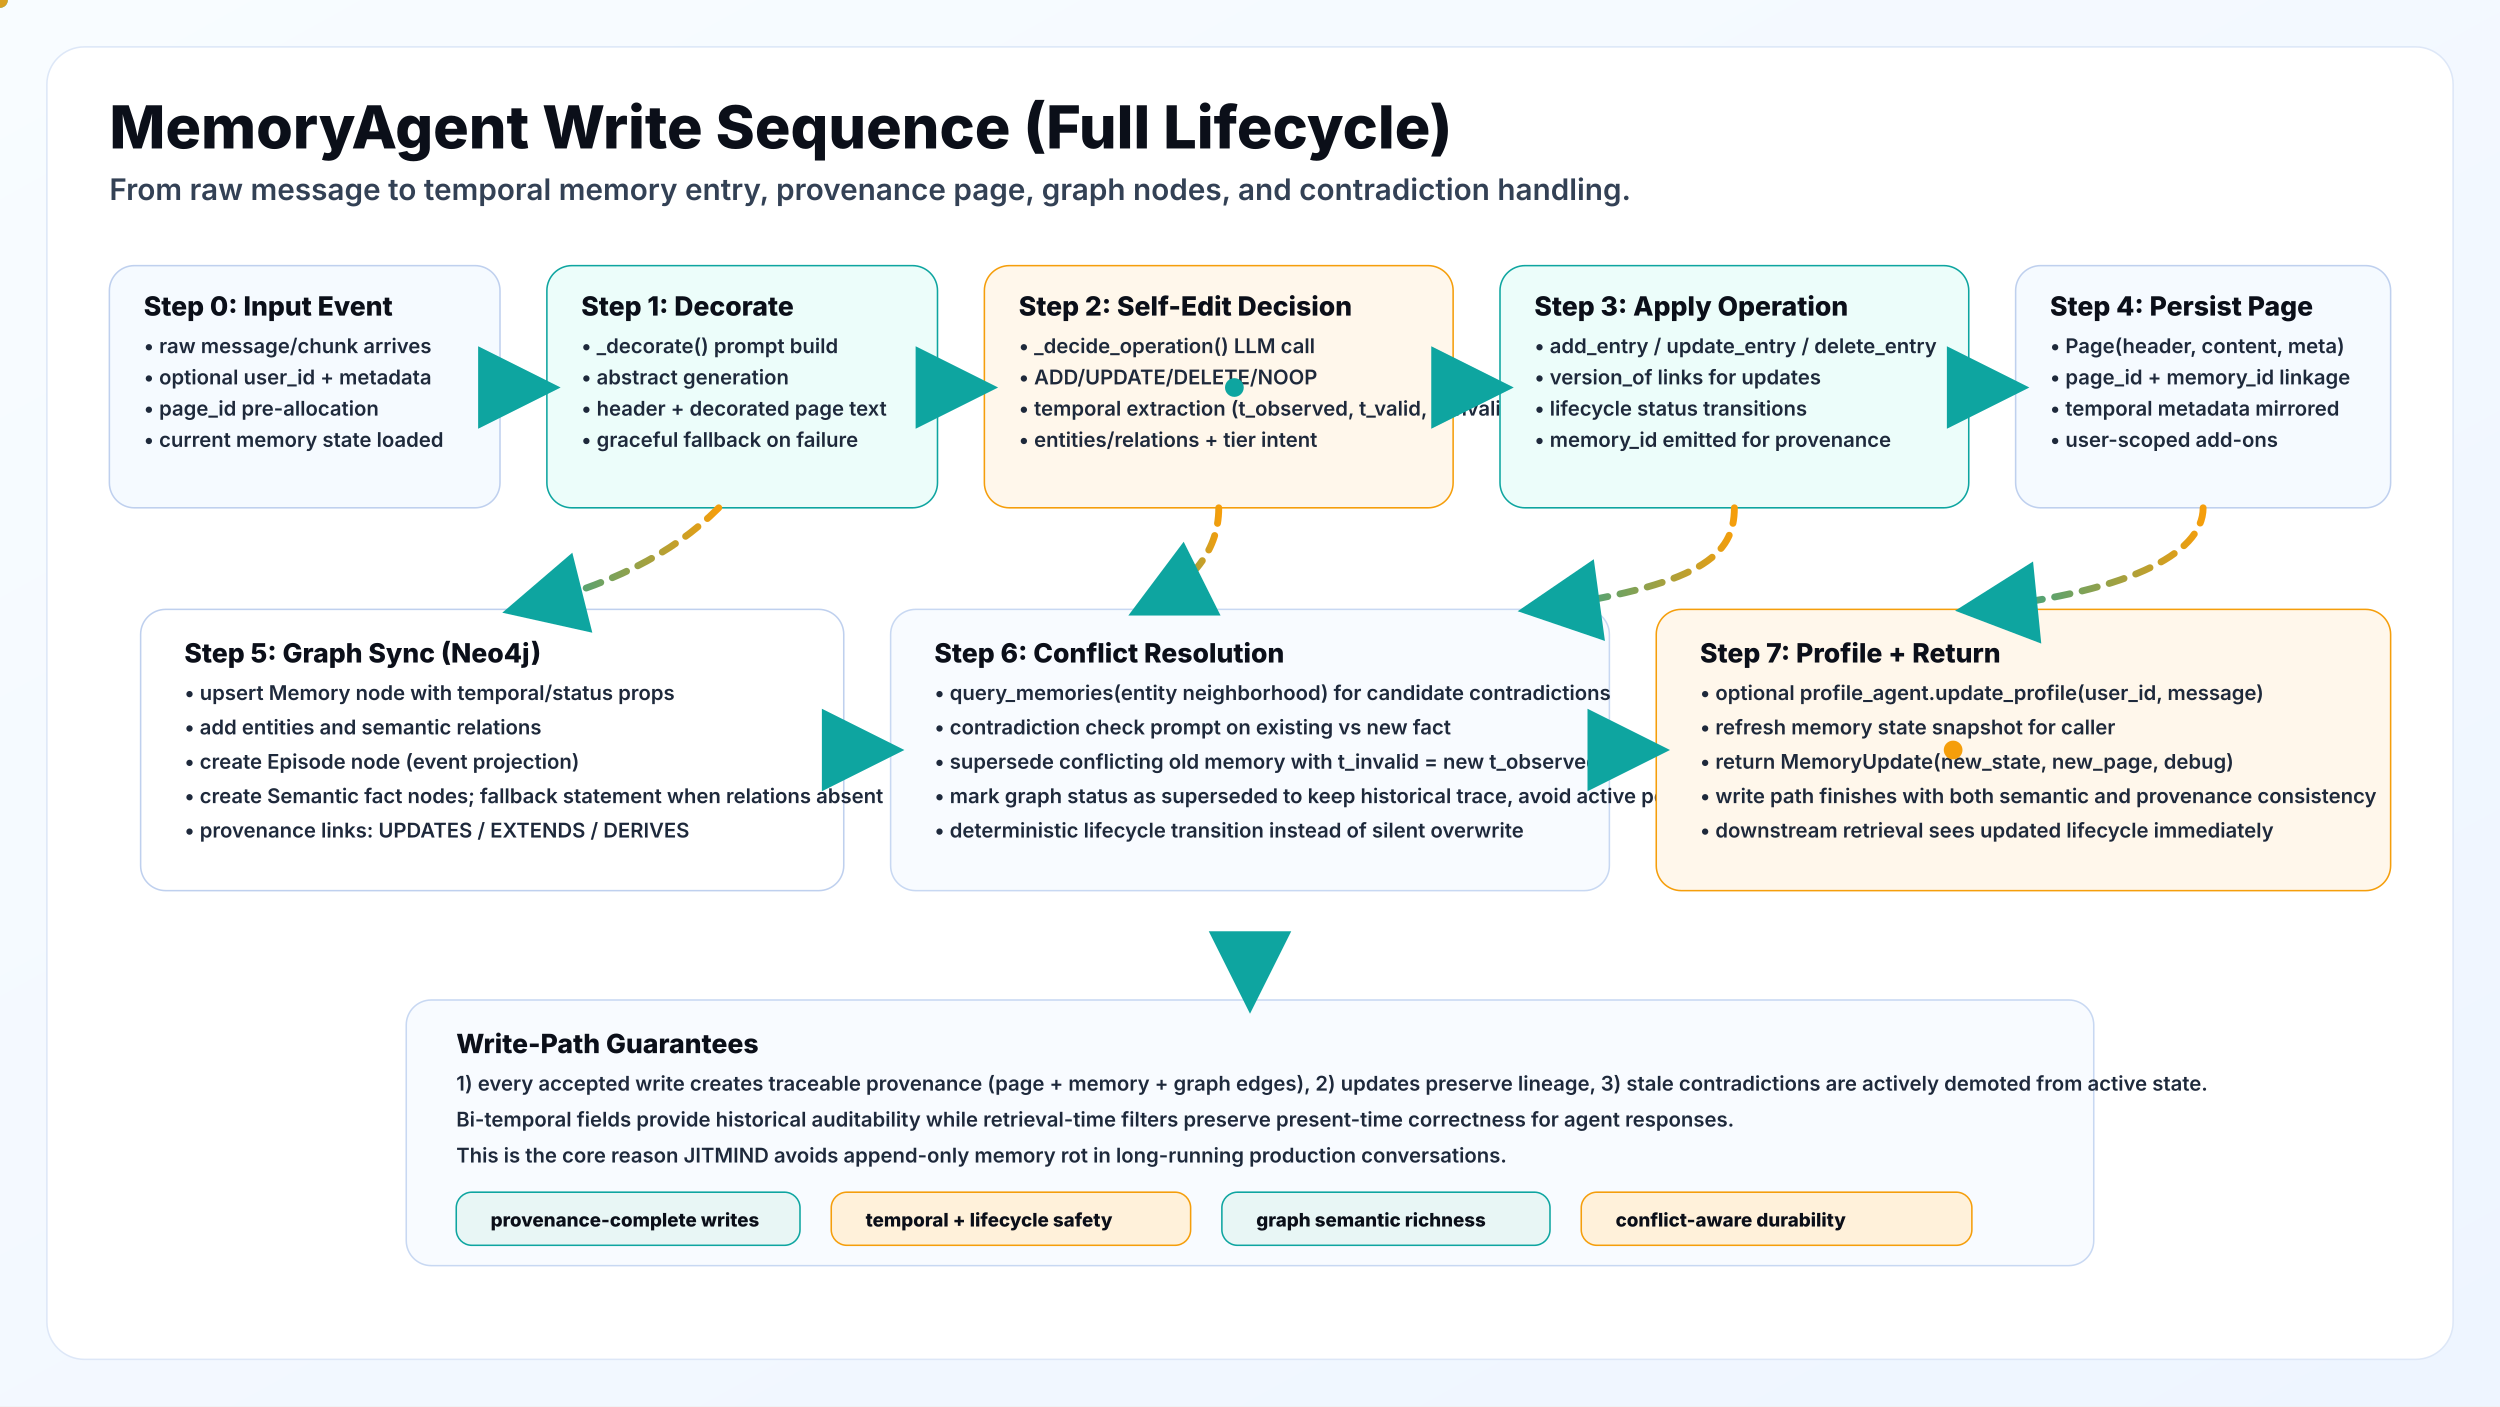
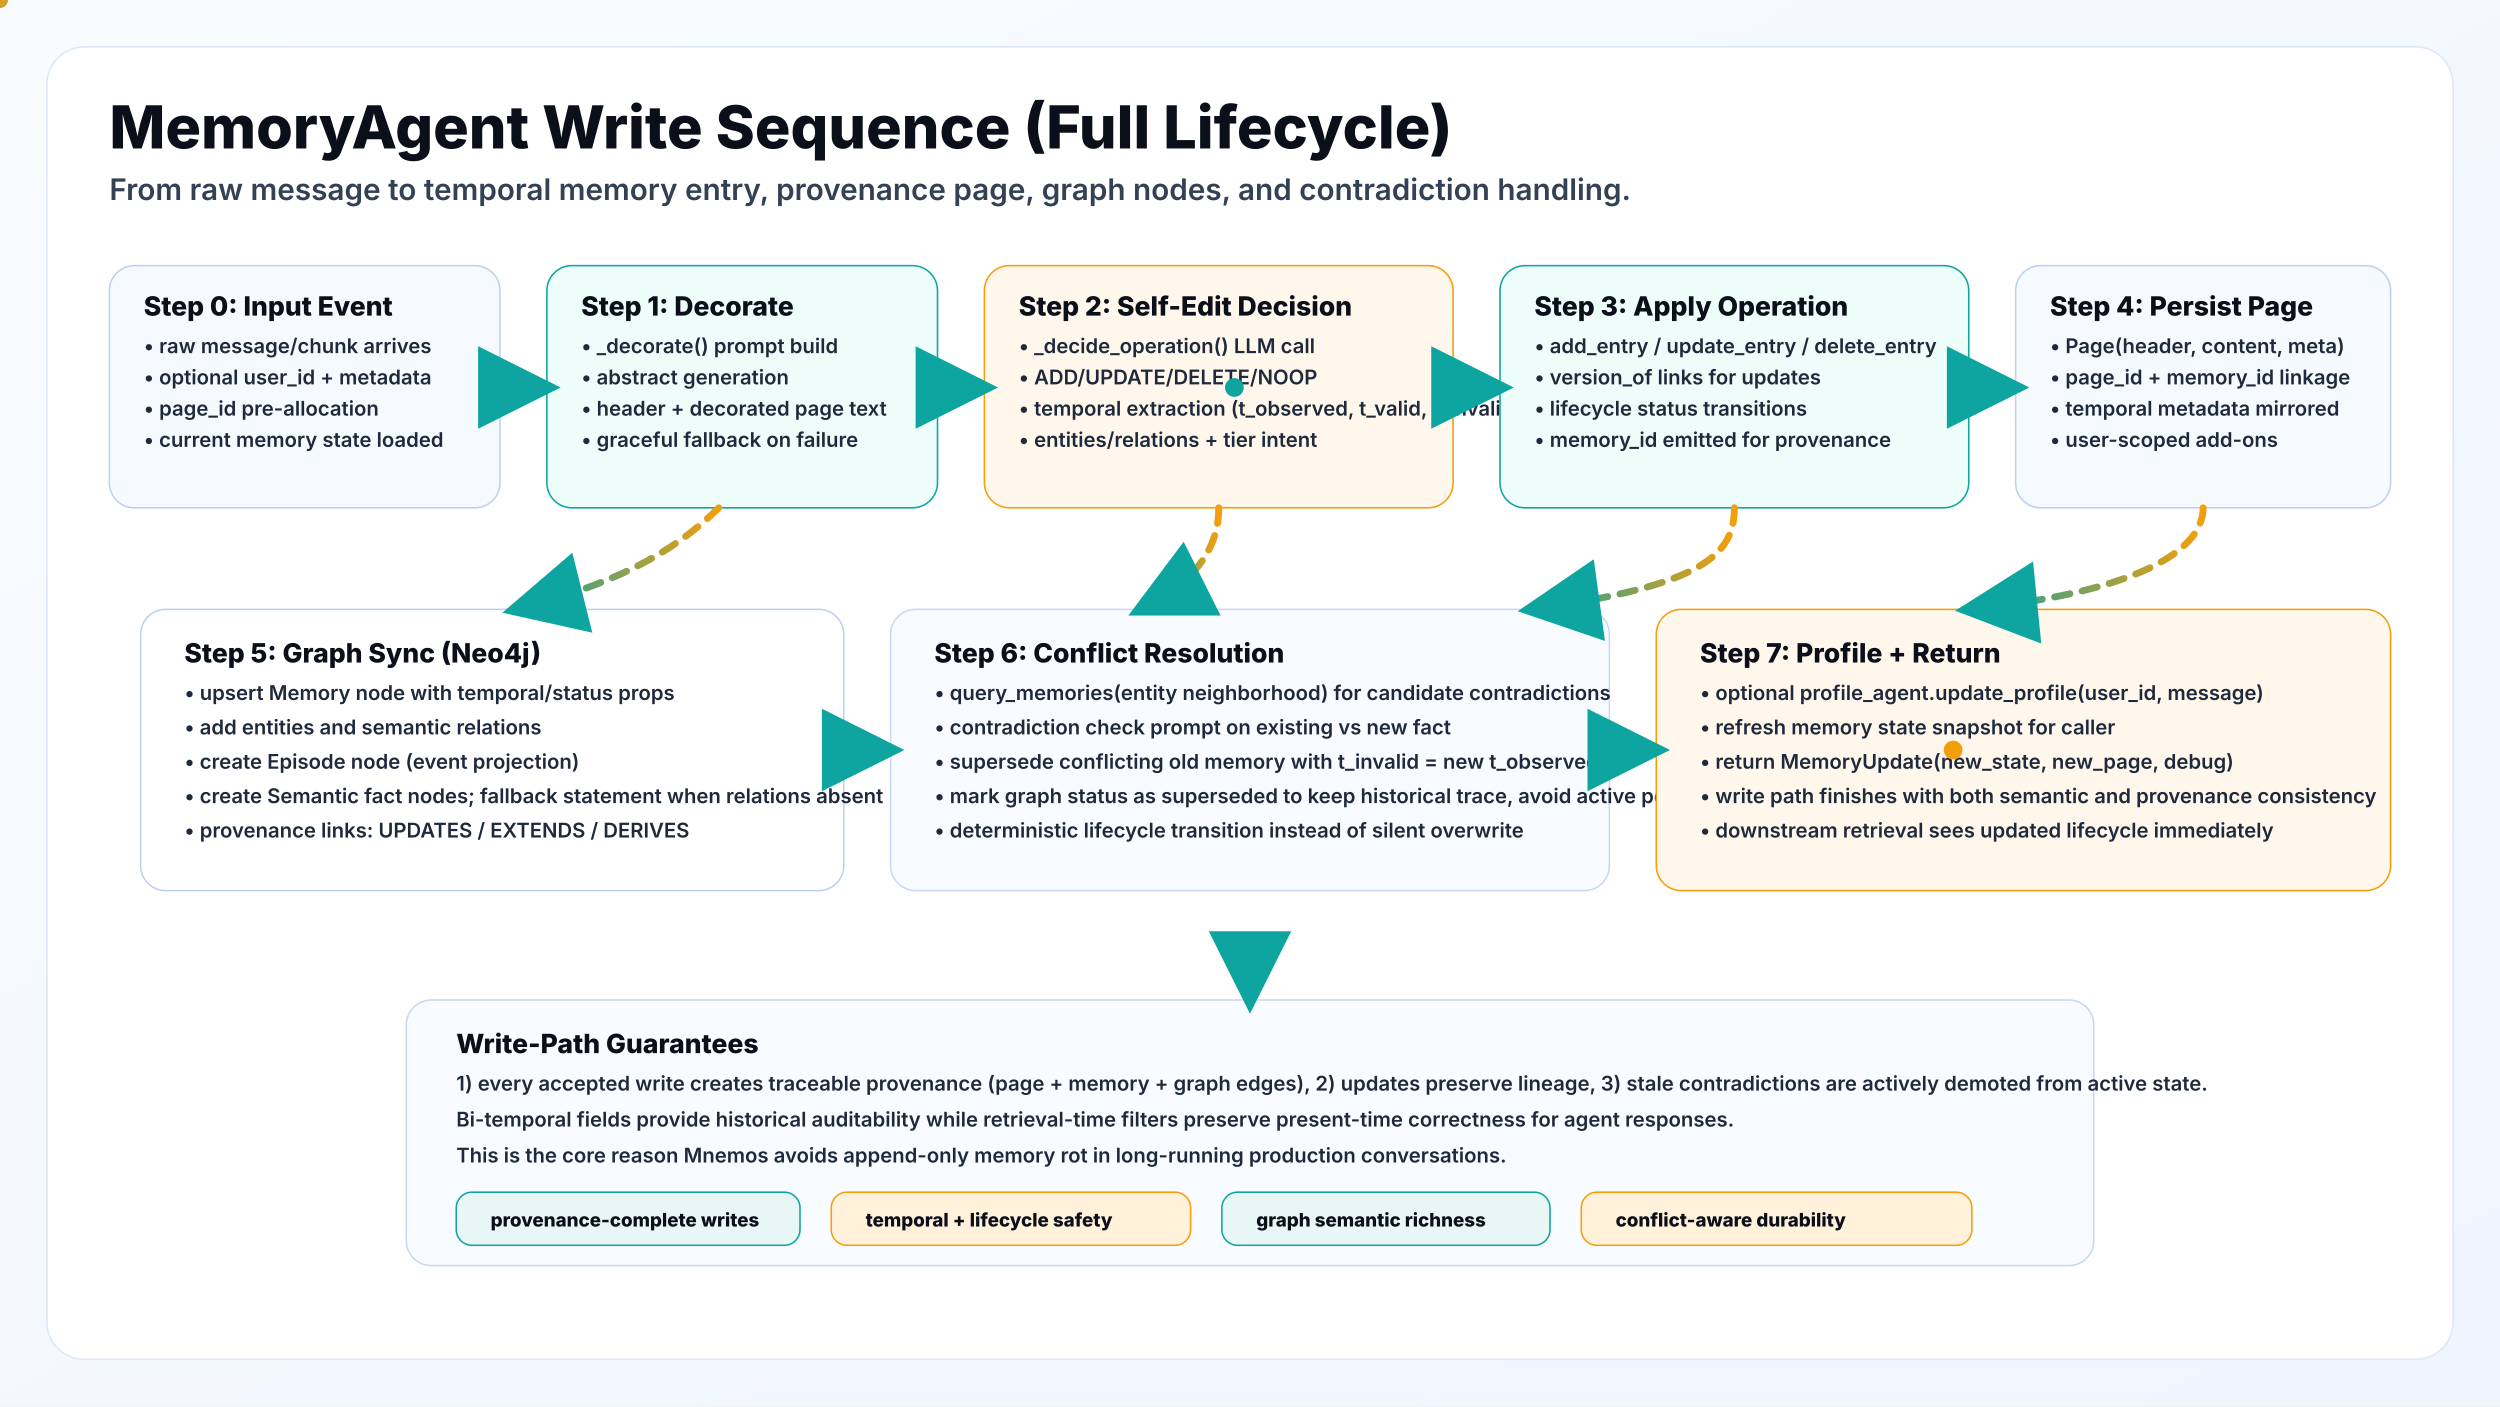
<svg xmlns="http://www.w3.org/2000/svg" width="1600" height="900" viewBox="0 0 1600 900" role="img" aria-labelledby="title desc">
  <defs>
    <linearGradient id="bg" x1="0" y1="0" x2="1" y2="1">
      <stop offset="0%" stop-color="#F8FCFF" />
      <stop offset="100%" stop-color="#EEF5FF" />
    </linearGradient>
    <linearGradient id="flow" x1="0" y1="0" x2="1" y2="0">
      <stop offset="0%" stop-color="#0EA5A0" />
      <stop offset="100%" stop-color="#F59E0B" />
    </linearGradient>
    <style>
      .title { font: 800 38px Inter, Segoe UI, Arial, sans-serif; fill: #0B0F19; }
      .sub { font: 600 19px Inter, Segoe UI, Arial, sans-serif; fill: #334155; }
      .h { font: 800 17px Inter, Segoe UI, Arial, sans-serif; fill: #0B0F19; }
      .p { font: 600 13px Inter, Segoe UI, Arial, sans-serif; fill: #1E293B; }
      .chip { font: 800 12px Inter, Segoe UI, Arial, sans-serif; fill: #0B0F19; }
      .edge { stroke: url(#flow); stroke-width: 4.4; fill: none; stroke-linecap: round; stroke-dasharray: 10 8; animation: dash 6.8s linear infinite; }
      .panel-a, .panel-b, .panel-c { transform-box: fill-box; transform-origin: center; }
      .panel-a { animation: floatA 6.0s ease-in-out infinite; }
      .panel-b { animation: floatB 7.0s ease-in-out infinite; }
      .panel-c { animation: floatC 8.1s ease-in-out infinite; }
      .scan { opacity: 0.25; animation: scanX 8.8s linear infinite; }
      .pulse { animation: pulse 2.4s ease-in-out infinite; }
      @keyframes dash { to { stroke-dashoffset: -175; } }
      @keyframes floatA { 0%,100% { transform: translateY(0); } 50% { transform: translateY(-4px); } }
      @keyframes floatB { 0%,100% { transform: translateY(0); } 50% { transform: translateY(4px); } }
      @keyframes floatC { 0%,100% { transform: translateY(0); } 50% { transform: translateY(-3px); } }
      @keyframes scanX { 0% { transform: translateX(-260px); } 100% { transform: translateX(1700px); } }
      @keyframes pulse { 0%,100% { opacity: 0.45; } 50% { opacity: 1; } }
    </style>
    <marker id="arr" markerWidth="12" markerHeight="12" refX="10" refY="6" orient="auto">
      <path d="M0,0 L12,6 L0,12 z" fill="#0EA5A0" />
    </marker>
  </defs>
  <rect width="1600" height="900" fill="url(#bg)" />
  <rect x="30" y="30" width="1540" height="840" rx="24" fill="#FFFFFF" stroke="#DDE7F7" />
  <rect class="scan" x="-260" y="156" width="220" height="5" rx="3" fill="url(#flow)" />
  <text x="70" y="95" class="title">MemoryAgent Write Sequence (Full Lifecycle)</text>
  <text x="70" y="128" class="sub">From raw message to temporal memory entry, provenance page, graph nodes, and contradiction handling.</text>
  <rect class="panel-a" x="70" y="170" width="250" height="155" rx="16" fill="#F5FAFF" stroke="#BFD0EE" />
  <text x="92" y="202" class="h">Step 0: Input Event</text>
  <text x="92" y="226" class="p">• raw message/chunk arrives</text>
  <text x="92" y="246" class="p">• optional user_id + metadata</text>
  <text x="92" y="266" class="p">• page_id pre-allocation</text>
  <text x="92" y="286" class="p">• current memory state loaded</text>
  <rect class="panel-b" x="350" y="170" width="250" height="155" rx="16" fill="#ECFDFA" stroke="#0EA5A0" />
  <text x="372" y="202" class="h">Step 1: Decorate</text>
  <text x="372" y="226" class="p">• _decorate() prompt build</text>
  <text x="372" y="246" class="p">• abstract generation</text>
  <text x="372" y="266" class="p">• header + decorated page text</text>
  <text x="372" y="286" class="p">• graceful fallback on failure</text>
  <rect class="panel-c" x="630" y="170" width="300" height="155" rx="16" fill="#FFF7EB" stroke="#F59E0B" />
  <text x="652" y="202" class="h">Step 2: Self-Edit Decision</text>
  <text x="652" y="226" class="p">• _decide_operation() LLM call</text>
  <text x="652" y="246" class="p">• ADD/UPDATE/DELETE/NOOP</text>
  <text x="652" y="266" class="p">• temporal extraction (t_observed, t_valid, t_invalid)</text>
  <text x="652" y="286" class="p">• entities/relations + tier intent</text>
  <rect class="panel-a" x="960" y="170" width="300" height="155" rx="16" fill="#ECFDFA" stroke="#0EA5A0" />
  <text x="982" y="202" class="h">Step 3: Apply Operation</text>
  <text x="982" y="226" class="p">• add_entry / update_entry / delete_entry</text>
  <text x="982" y="246" class="p">• version_of links for updates</text>
  <text x="982" y="266" class="p">• lifecycle status transitions</text>
  <text x="982" y="286" class="p">• memory_id emitted for provenance</text>
  <rect class="panel-b" x="1290" y="170" width="240" height="155" rx="16" fill="#F5FAFF" stroke="#BFD0EE" />
  <text x="1312" y="202" class="h">Step 4: Persist Page</text>
  <text x="1312" y="226" class="p">• Page(header, content, meta)</text>
  <text x="1312" y="246" class="p">• page_id + memory_id linkage</text>
  <text x="1312" y="266" class="p">• temporal metadata mirrored</text>
  <text x="1312" y="286" class="p">• user-scoped add-ons</text>
  <rect class="panel-c" x="90" y="390" width="450" height="180" rx="16" fill="#FFFFFF" stroke="#BFD0EE" />
  <text x="118" y="424" class="h">Step 5: Graph Sync (Neo4j)</text>
  <text x="118" y="448" class="p">• upsert Memory node with temporal/status props</text>
  <text x="118" y="470" class="p">• add entities and semantic relations</text>
  <text x="118" y="492" class="p">• create Episode node (event projection)</text>
  <text x="118" y="514" class="p">• create Semantic fact nodes; fallback statement when relations absent</text>
  <text x="118" y="536" class="p">• provenance links: UPDATES / EXTENDS / DERIVES</text>
  <rect class="panel-a" x="570" y="390" width="460" height="180" rx="16" fill="#F8FBFF" stroke="#C8D8F2" />
  <text x="598" y="424" class="h">Step 6: Conflict Resolution</text>
  <text x="598" y="448" class="p">• query_memories(entity neighborhood) for candidate contradictions</text>
  <text x="598" y="470" class="p">• contradiction check prompt on existing vs new fact</text>
  <text x="598" y="492" class="p">• supersede conflicting old memory with t_invalid = new t_observed</text>
  <text x="598" y="514" class="p">• mark graph status as superseded to keep historical trace, avoid active pollution</text>
  <text x="598" y="536" class="p">• deterministic lifecycle transition instead of silent overwrite</text>
  <rect class="panel-b" x="1060" y="390" width="470" height="180" rx="16" fill="#FFF7EB" stroke="#F59E0B" />
  <text x="1088" y="424" class="h">Step 7: Profile + Return</text>
  <text x="1088" y="448" class="p">• optional profile_agent.update_profile(user_id, message)</text>
  <text x="1088" y="470" class="p">• refresh memory state snapshot for caller</text>
  <text x="1088" y="492" class="p">• return MemoryUpdate(new_state, new_page, debug)</text>
  <text x="1088" y="514" class="p">• write path finishes with both semantic and provenance consistency</text>
  <text x="1088" y="536" class="p">• downstream retrieval sees updated lifecycle immediately</text>
  <rect class="panel-c" x="260" y="640" width="1080" height="170" rx="16" fill="#F8FBFF" stroke="#C8D8F2" />
  <text x="292" y="674" class="h">Write-Path Guarantees</text>
  <text x="292" y="698" class="p">1) every accepted write creates traceable provenance (page + memory + graph edges), 2) updates preserve lineage, 3) stale contradictions are actively demoted from active state.</text>
  <text x="292" y="721" class="p">Bi-temporal fields provide historical auditability while retrieval-time filters preserve present-time correctness for agent responses.</text>
-   <text x="292" y="744" class="p">This is the core reason JITMIND avoids append-only memory rot in long-running production conversations.</text>
+   <text x="292" y="744" class="p">This is the core reason Mnemos avoids append-only memory rot in long-running production conversations.</text>
  <rect x="292" y="763" width="220" height="34" rx="10" fill="#E8F6F5" stroke="#0EA5A0" />
  <text x="314" y="785" class="chip">provenance-complete writes</text>
  <rect x="532" y="763" width="230" height="34" rx="10" fill="#FFF1DA" stroke="#F59E0B" />
  <text x="554" y="785" class="chip">temporal + lifecycle safety</text>
  <rect x="782" y="763" width="210" height="34" rx="10" fill="#E8F6F5" stroke="#0EA5A0" />
  <text x="804" y="785" class="chip">graph semantic richness</text>
  <rect x="1012" y="763" width="250" height="34" rx="10" fill="#FFF1DA" stroke="#F59E0B" />
  <text x="1034" y="785" class="chip">conflict-aware durability</text>
  <path class="edge" marker-end="url(#arr)" d="M320 248 C335 248, 340 248, 350 248" />
  <path class="edge" marker-end="url(#arr)" d="M600 248 C615 248, 620 248, 630 248" />
  <path class="edge" marker-end="url(#arr)" d="M930 248 C945 248, 950 248, 960 248" />
  <path class="edge" marker-end="url(#arr)" d="M1260 248 C1275 248, 1280 248, 1290 248" />
  <path class="edge" marker-end="url(#arr)" d="M1410 325 C1410 355, 1360 380, 1260 390" />
  <path class="edge" marker-end="url(#arr)" d="M1110 325 C1110 355, 1090 375, 980 390" />
  <path class="edge" marker-end="url(#arr)" d="M780 325 C780 355, 760 375, 730 390" />
  <path class="edge" marker-end="url(#arr)" d="M460 325 C430 355, 390 375, 330 390" />
  <path class="edge" marker-end="url(#arr)" d="M540 480 C560 480, 560 480, 570 480" />
  <path class="edge" marker-end="url(#arr)" d="M1030 480 C1045 480, 1050 480, 1060 480" />
  <path class="edge" marker-end="url(#arr)" d="M800 570 C800 610, 800 625, 800 640" />
  <circle class="pulse" cx="790" cy="248" r="6" fill="#0EA5A0">
    <animate attributeName="r" values="5;8;5" dur="2.2s" repeatCount="indefinite" />
  </circle>
  <circle class="pulse" cx="1250" cy="480" r="6" fill="#F59E0B">
    <animate attributeName="r" values="5;8;5" dur="2.6s" repeatCount="indefinite" />
  </circle>
  <circle r="5" fill="#0EA5A0" opacity="0.86">
    <animateMotion dur="7.2s" repeatCount="indefinite" path="M320 248 C335 248, 340 248, 350 248 C615 248, 620 248, 630 248 C945 248, 950 248, 960 248" />
  </circle>
  <circle r="5" fill="#F59E0B" opacity="0.86">
    <animateMotion dur="6.6s" repeatCount="indefinite" path="M540 480 C560 480, 560 480, 570 480 C1045 480, 1050 480, 1060 480 C800 610, 800 625, 800 640" />
  </circle>
</svg>
